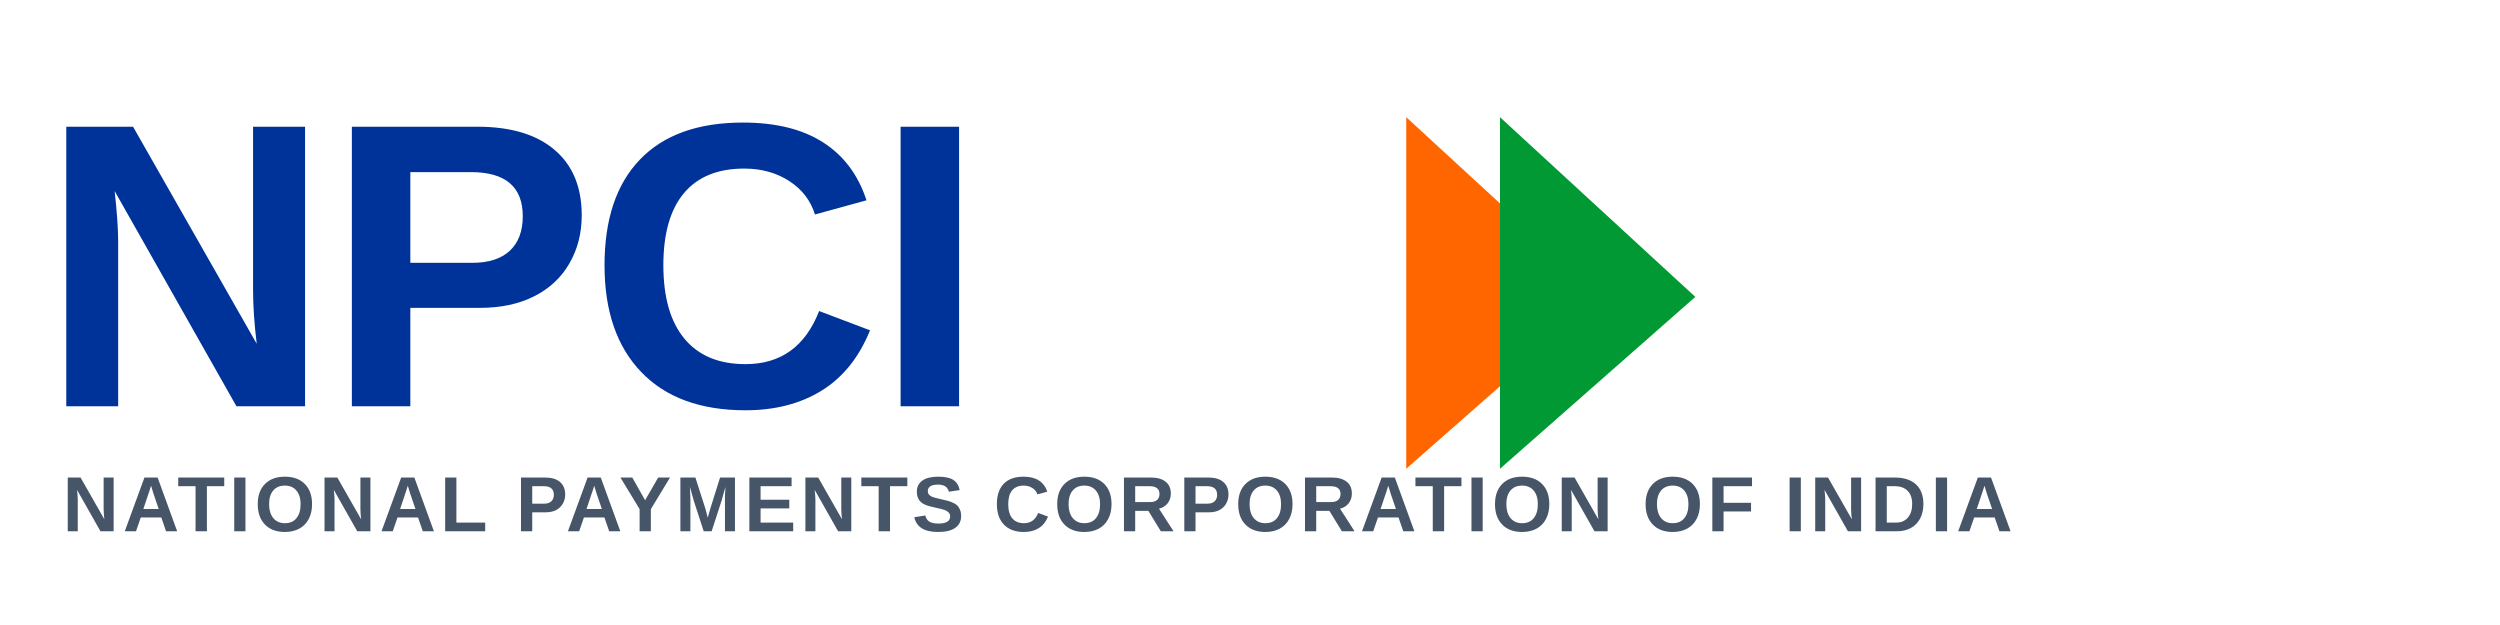
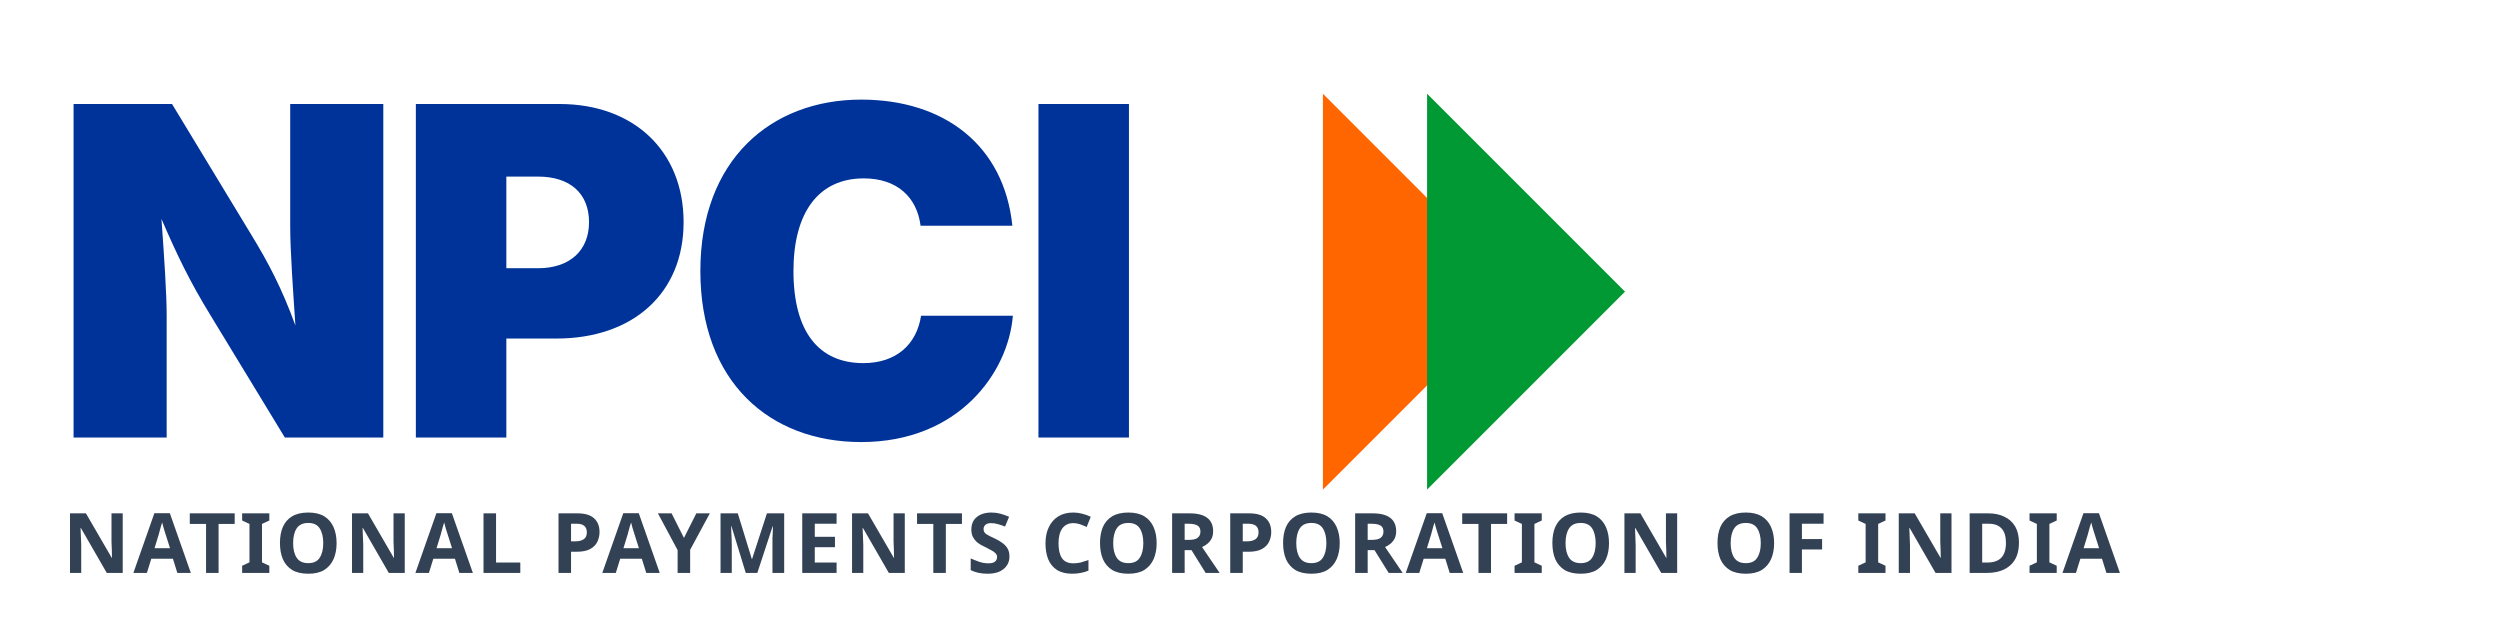
- <svg xmlns="http://www.w3.org/2000/svg" viewBox="0 0 320 80" width="320" height="80">
-   <text x="5" y="52" font-family="'Plus Jakarta Sans', Arial, sans-serif" font-weight="900" font-size="52" fill="#003399" letter-spacing="-1">NPCI</text>
-   <g transform="translate(170, 10)">
-     <polygon points="10,5 35,28 10,50" fill="#FF6600" />
-     <polygon points="22,5 47,28 22,50" fill="#009933" />
+ <svg xmlns="http://www.w3.org/2000/svg" viewBox="0 0 240 60" width="240" height="60">
+   <text x="5" y="42" font-family="'Plus Jakarta Sans', -apple-system, sans-serif" font-weight="900" font-size="44" fill="#003399" letter-spacing="-1">NPCI</text>
+   <g transform="translate(122, 4)">
+     <polygon points="5,5 24,24 5,43" fill="#FF6600" />
+     <polygon points="15,5 34,24 15,43" fill="#009933" />
  </g>
-   <text x="8" y="68" font-family="'Plus Jakarta Sans', Arial, sans-serif" font-weight="700" font-size="10" fill="#475569" letter-spacing="0.5">NATIONAL PAYMENTS CORPORATION OF INDIA</text>
+   <text x="6" y="55" font-family="'Plus Jakarta Sans', sans-serif" font-weight="700" font-size="8" fill="#334155" letter-spacing="0.3">NATIONAL PAYMENTS CORPORATION OF INDIA</text>
</svg>
